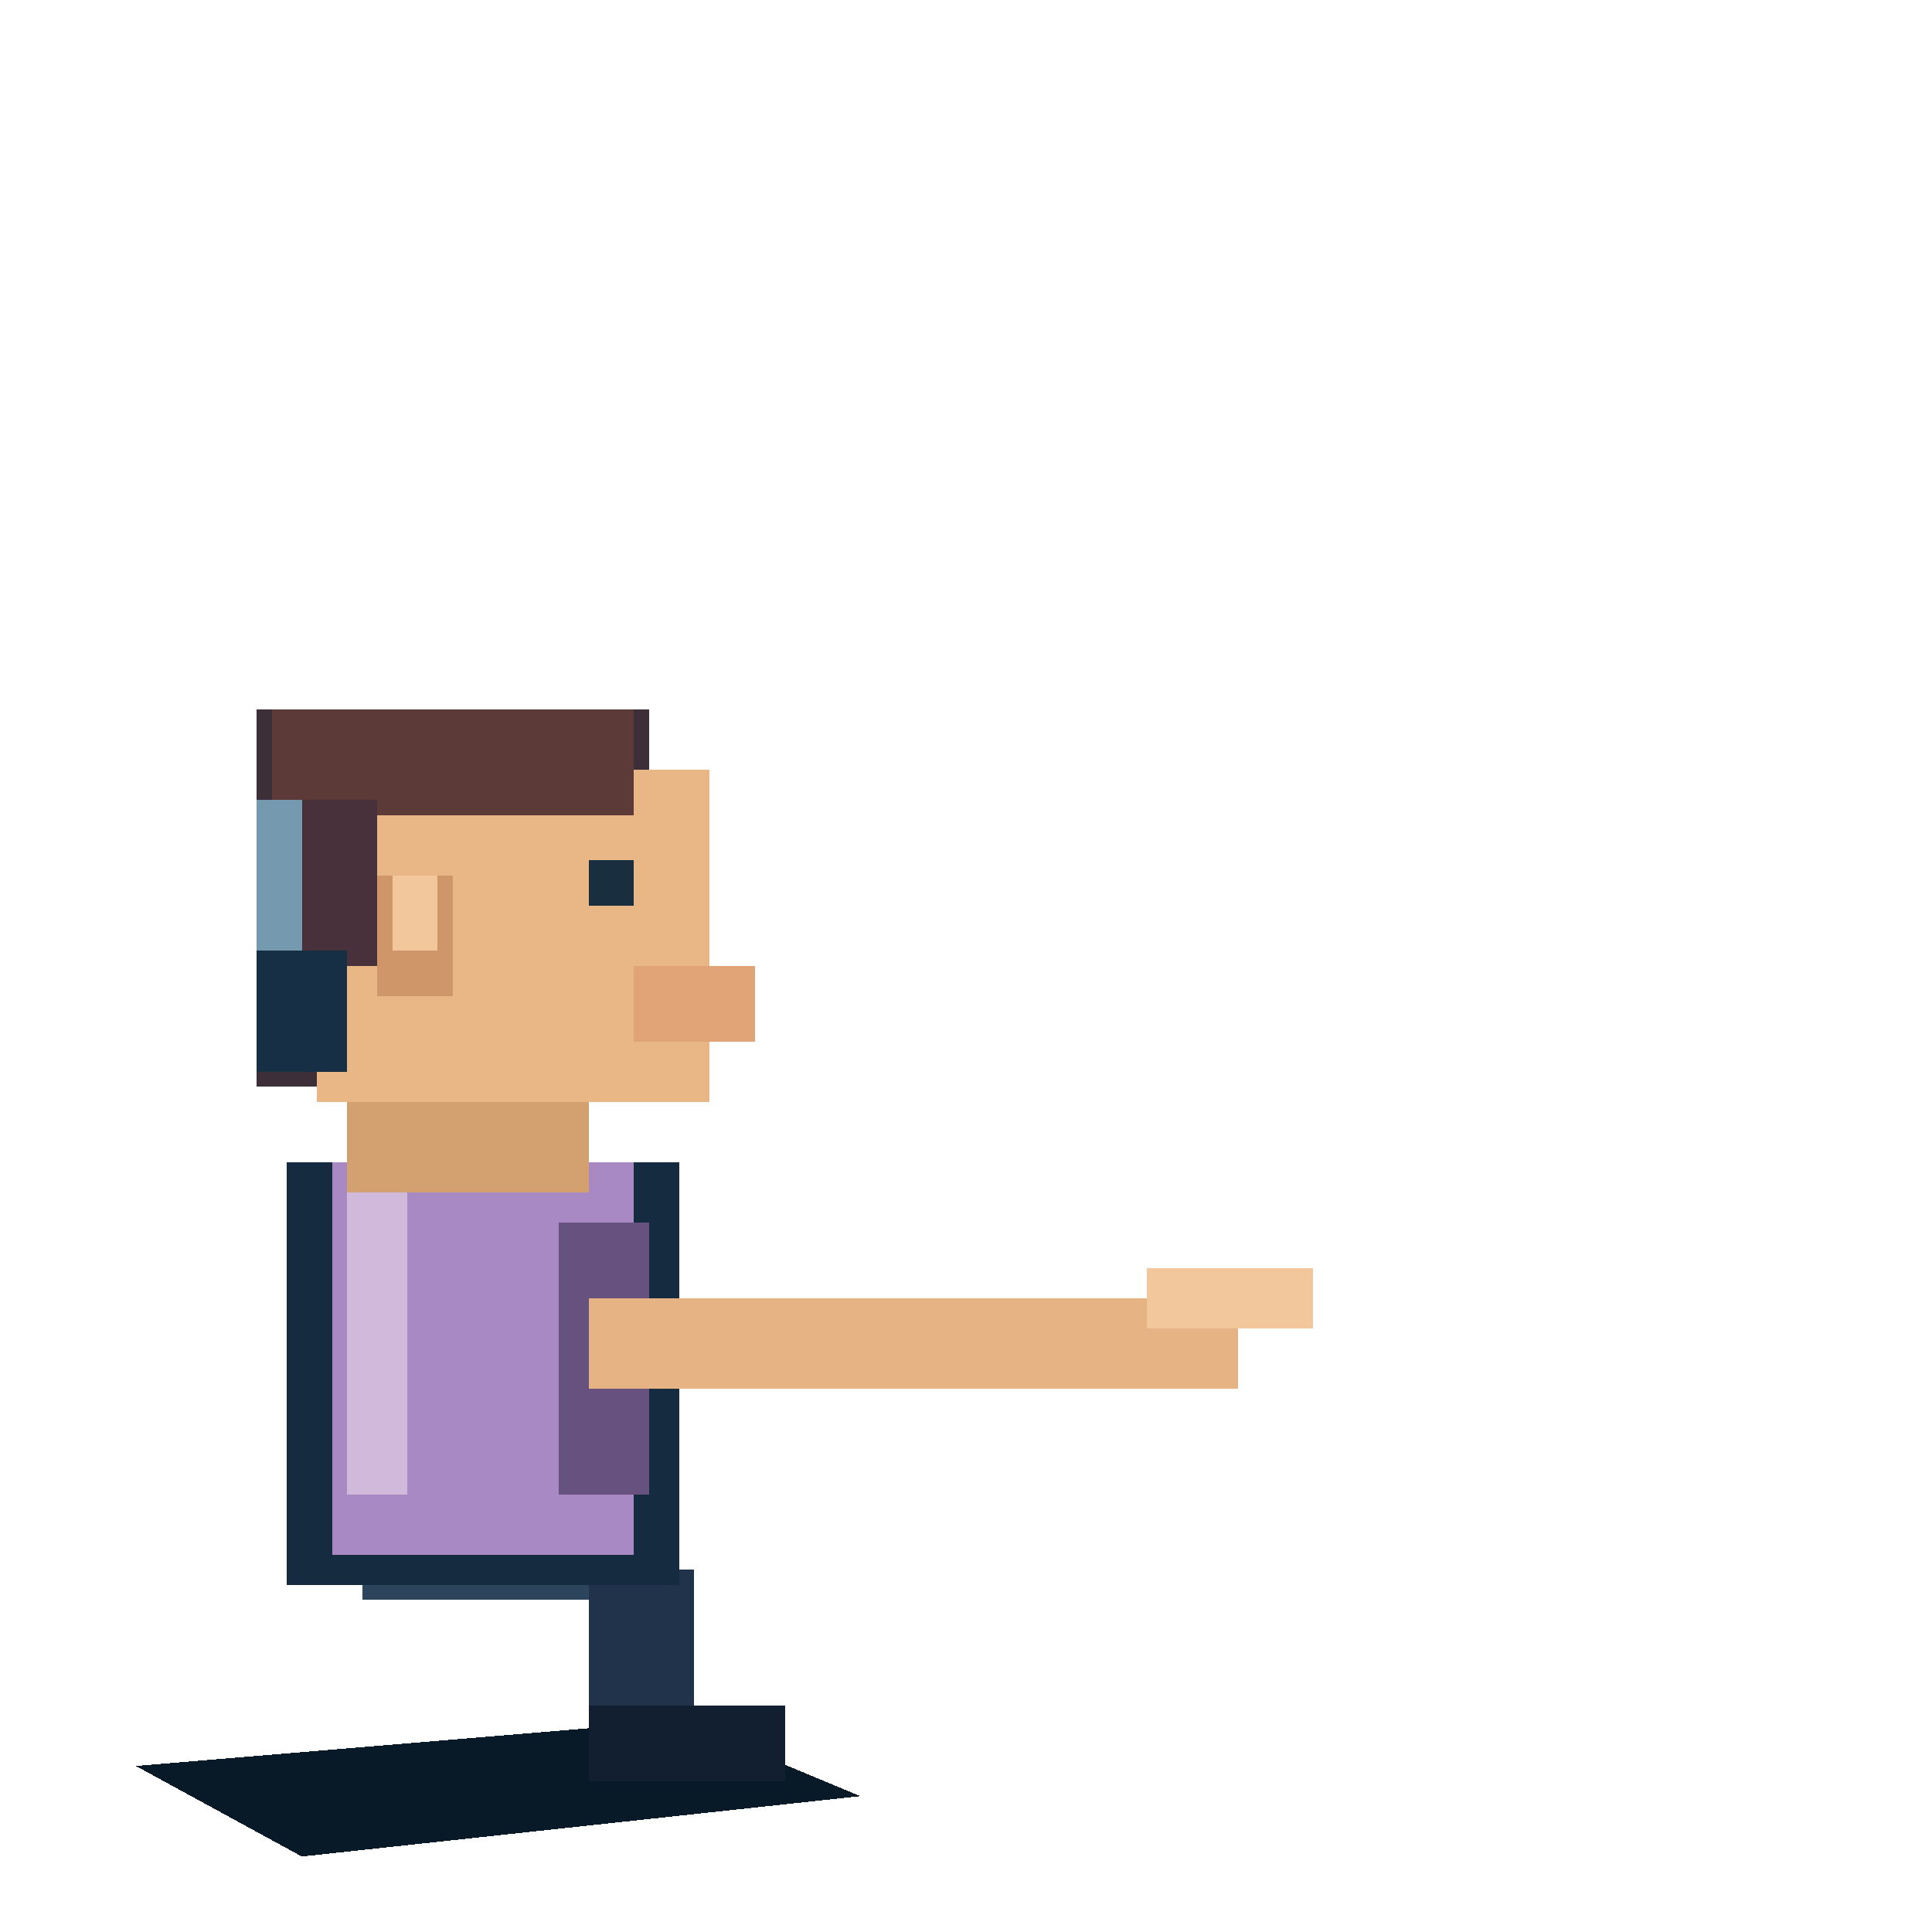
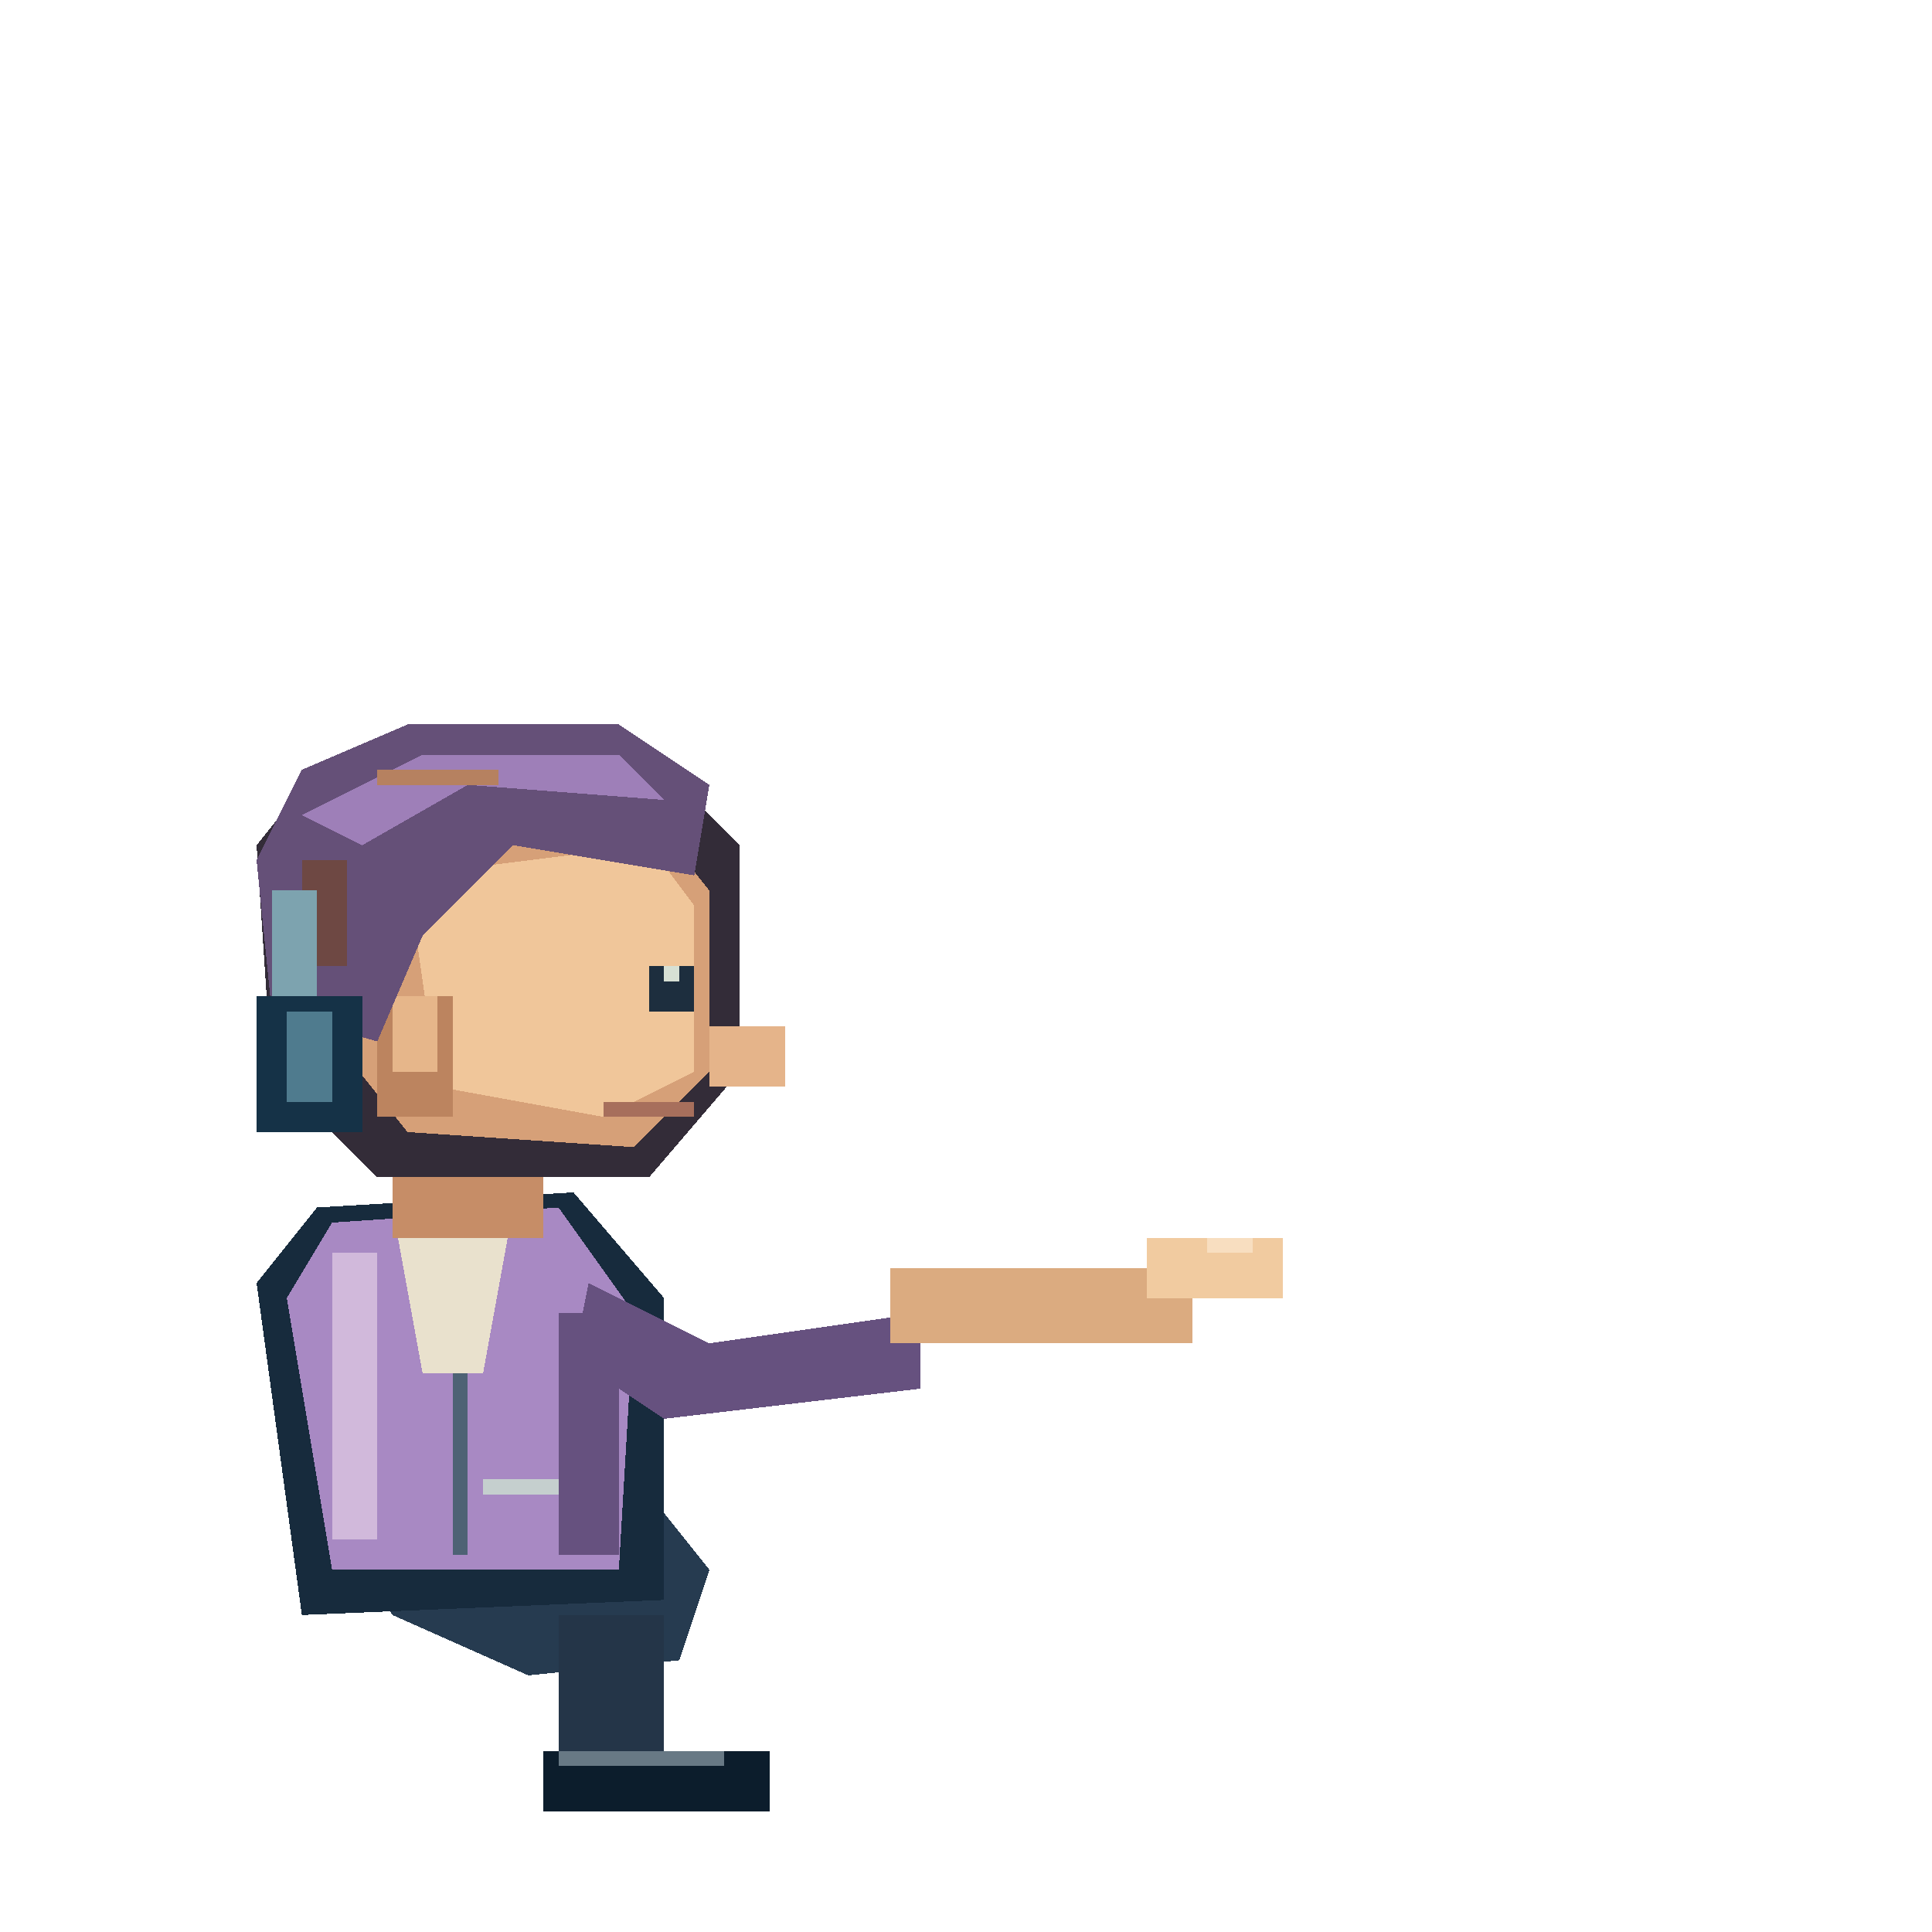
<svg xmlns="http://www.w3.org/2000/svg" width="128" height="128" viewBox="0 0 128 128" shape-rendering="crispEdges">
-   <polygon points="9,117 45,114 57,119 20,123" fill="#081a27" />
-   <rect x="24" y="99" width="21" height="7" fill="#2d455c" />
-   <rect x="39" y="104" width="7" height="10" fill="#20334b" />
-   <rect x="39" y="113" width="13" height="5" fill="#111f30" />
-   <rect x="19" y="77" width="26" height="28" fill="#142b40" />
-   <rect x="22" y="77" width="20" height="26" fill="#a889c3" />
-   <rect x="23" y="79" width="4" height="20" fill="#d1b9db" />
-   <rect x="37" y="81" width="6" height="18" fill="#66517f" />
-   <rect x="23" y="69" width="16" height="10" fill="#d3a16f" />
-   <rect x="17" y="47" width="26" height="25" fill="#3d2f37" />
-   <rect x="21" y="51" width="26" height="22" fill="#e8b785" />
-   <rect x="18" y="47" width="24" height="7" fill="#5b3a37" />
-   <rect x="18" y="53" width="7" height="11" fill="#48313a" />
-   <rect x="39" y="57" width="3" height="3" fill="#192f40" />
-   <rect x="42" y="64" width="8" height="5" fill="#e1a477" />
-   <rect x="25" y="58" width="5" height="8" fill="#cf966a" />
-   <rect x="26" y="58" width="3" height="5" fill="#f3c79c" />
-   <rect x="17" y="53" width="3" height="16" fill="#7599af" />
-   <rect x="17" y="63" width="6" height="8" fill="#172f45" />
-   <rect x="39" y="86" width="43" height="6" fill="#e6b484" />
-   <rect x="76" y="84" width="11" height="4" fill="#f3c79c" />
+   <polygon points="22,100 43,99 47,104 45,110 35,111 26,107" fill="#263b50" />
+   <rect x="37" y="107" width="7" height="10" fill="#243548" />
+   <rect x="36" y="116" width="15" height="4" fill="#0c1d2c" />
+   <rect x="37" y="116" width="11" height="1" fill="#687985" />
+   <polygon points="21,80 38,79 44,86 44,106 20,107 17,85" fill="#172b3d" />
+   <polygon points="22,81 37,80 42,87 41,104 22,104 19,86" fill="#a889c3" />
+   <rect x="22" y="83" width="3" height="19" fill="#d1b9db" />
+   <rect x="37" y="87" width="4" height="16" fill="#66517f" />
+   <polygon points="26,80 34,80 32,91 28,91" fill="#e9e1cd" />
+   <rect x="30" y="91" width="1" height="12" fill="#4e6274" />
+   <rect x="32" y="98" width="5" height="1" fill="#c5cfce" />
+   <rect x="26" y="74" width="10" height="8" fill="#c68d67" />
+   <polygon points="17,56 21,51 43,50 49,56 49,71 43,78 25,78 18,71" fill="#332c38" />
+   <polygon points="23,56 43,54 47,59 47,71 42,76 27,75 23,70" fill="#d6a078" />
+   <polygon points="27,58 43,56 46,60 46,71 40,74 29,72" fill="#f0c69a" />
+   <rect x="43" y="64" width="3" height="3" fill="#1d2e3e" />
+   <rect x="44" y="64" width="1" height="1" fill="#d7e0d4" />
+   <rect x="47" y="68" width="5" height="4" fill="#e5b48a" />
+   <rect x="40" y="73" width="6" height="1" fill="#a76f5c" />
+   <rect x="25" y="66" width="5" height="8" fill="#bc845f" />
+   <rect x="26" y="66" width="3" height="5" fill="#e6b68a" />
+   <polygon points="17,57 20,51 27,48 41,48 47,52 46,58 34,56 28,62 25,69 18,67" fill="#655078" />
+   <polygon points="20,54 28,50 41,50 44,53 31,52 24,56" fill="#9e7fb8" />
+   <rect x="20" y="57" width="3" height="7" fill="#6e4843" />
+   <rect x="25" y="51" width="8" height="1" fill="#b68160" />
+   <rect x="18" y="59" width="3" height="12" fill="#7da3af" />
+   <rect x="17" y="66" width="7" height="9" fill="#153247" />
+   <rect x="19" y="67" width="3" height="6" fill="#4f7b8e" />
+   <polygon points="39,85 47,89 61,87 61,92 44,94 38,90" fill="#66517f" />
+   <rect x="59" y="84" width="20" height="5" fill="#dbab80" />
+   <rect x="76" y="82" width="9" height="4" fill="#f1cba0" />
+   <rect x="80" y="82" width="3" height="1" fill="#f8dec0" />
</svg>
